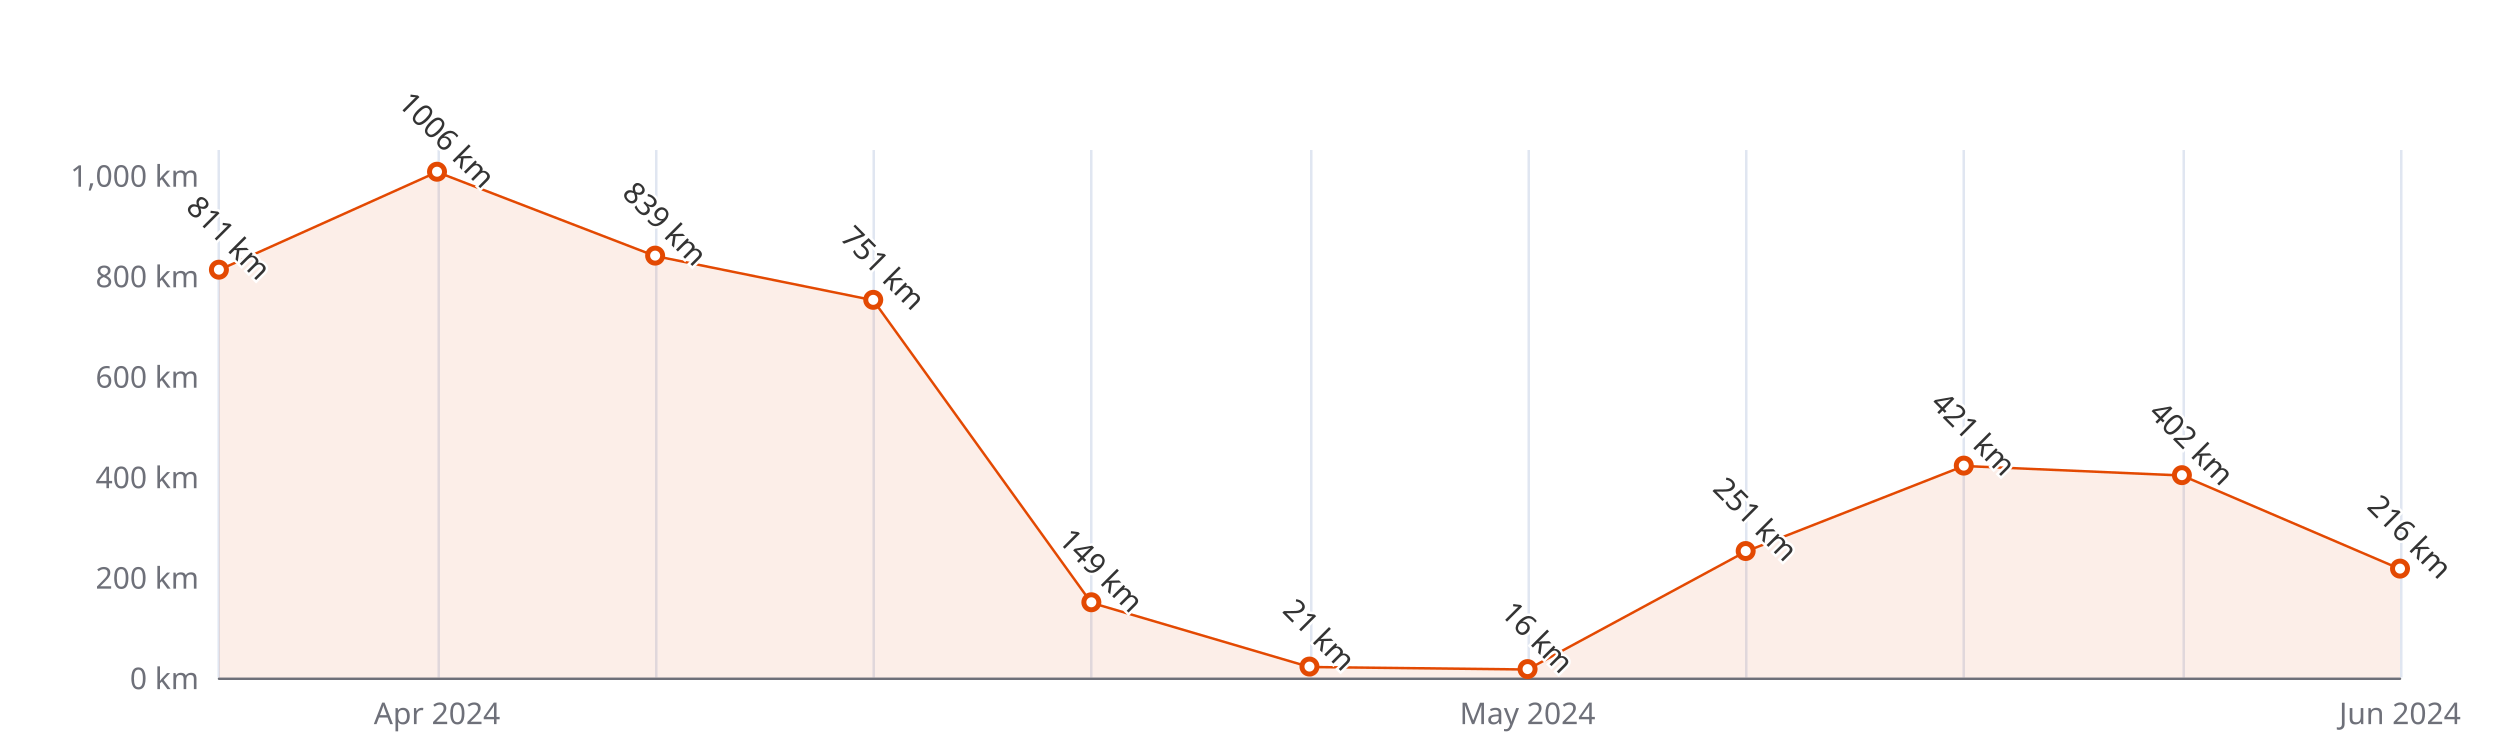
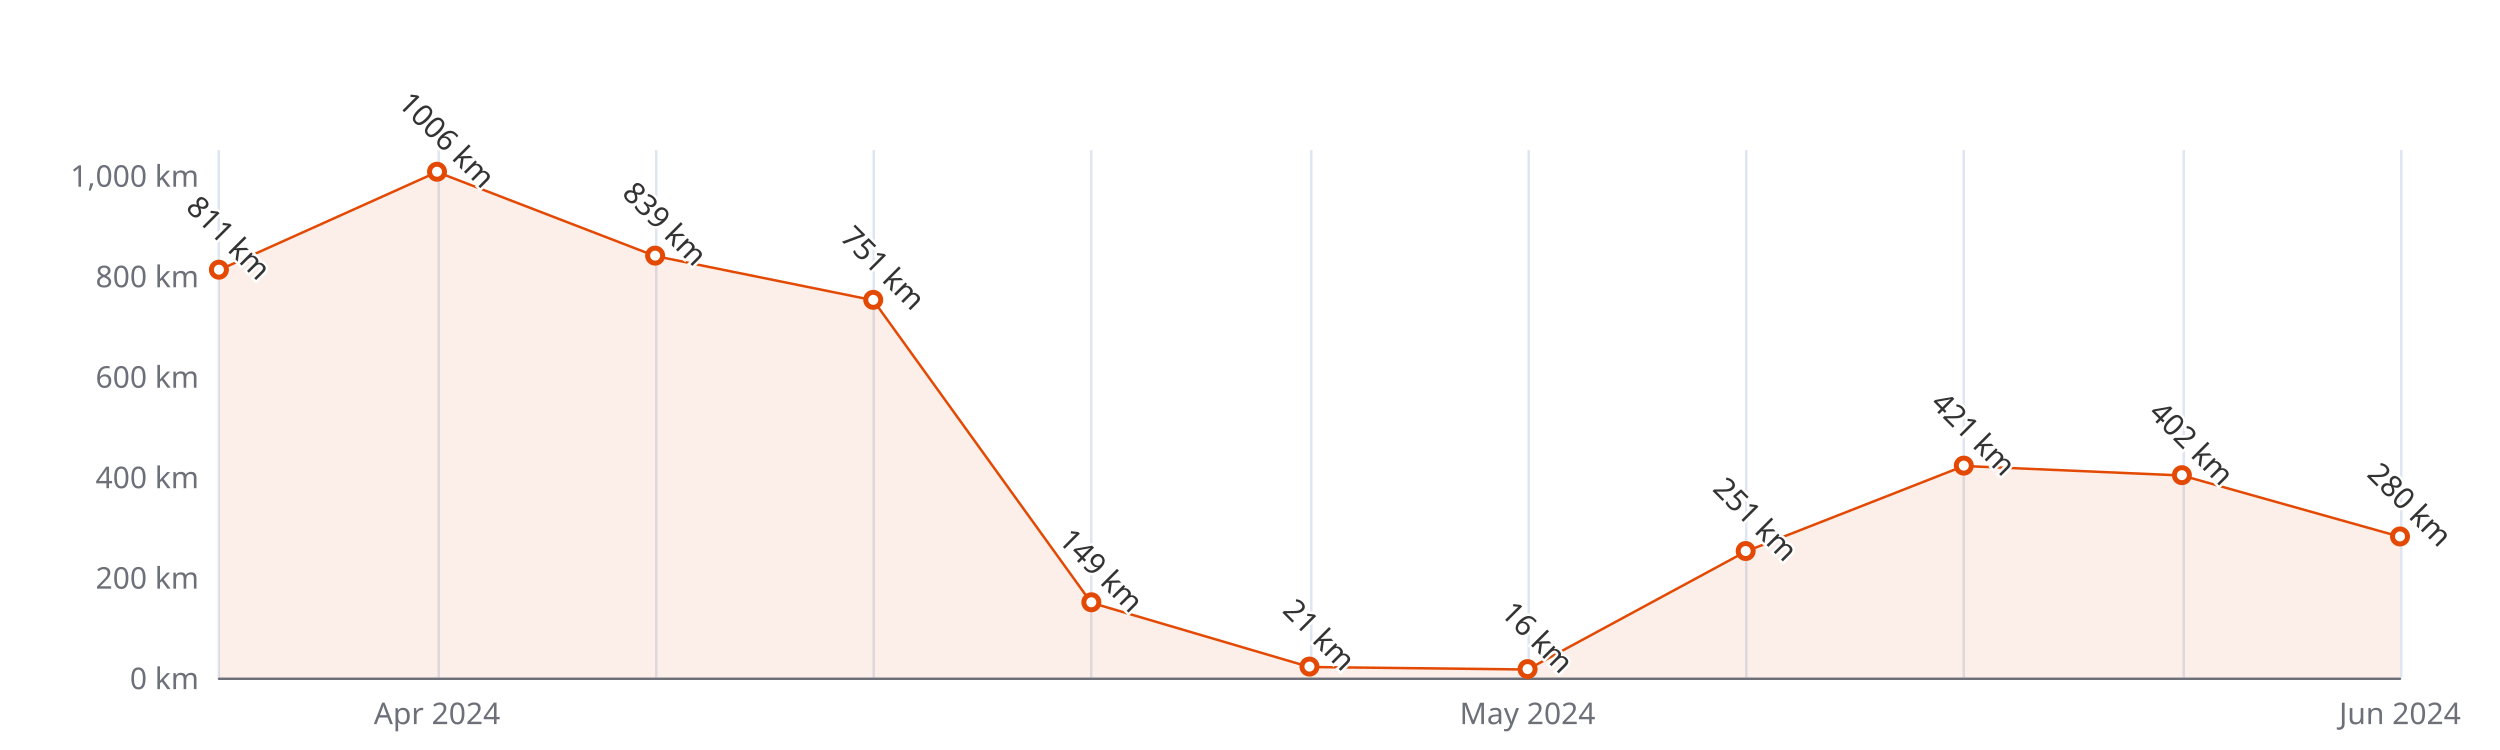
<svg xmlns="http://www.w3.org/2000/svg" width="1000" height="300" version="1.1" baseProfile="full" viewBox="0 0 1000 300">
  <rect width="1000" height="300" x="0" y="0" id="0" fill="#ffffff" />
  <path d="M87.5 60L87.5 271" fill="none" stroke="#E0E6F1" />
  <path d="M175.5 60L175.5 271" fill="none" stroke="#E0E6F1" />
  <path d="M262.5 60L262.5 271" fill="none" stroke="#E0E6F1" />
  <path d="M349.5 60L349.5 271" fill="none" stroke="#E0E6F1" />
  <path d="M436.5 60L436.5 271" fill="none" stroke="#E0E6F1" />
  <path d="M524.5 60L524.5 271" fill="none" stroke="#E0E6F1" />
  <path d="M611.5 60L611.5 271" fill="none" stroke="#E0E6F1" />
  <path d="M698.5 60L698.5 271" fill="none" stroke="#E0E6F1" />
  <path d="M785.5 60L785.5 271" fill="none" stroke="#E0E6F1" />
  <path d="M873.5 60L873.5 271" fill="none" stroke="#E0E6F1" />
  <path d="M960.5 60L960.5 271" fill="none" stroke="#E0E6F1" />
  <path d="M87.6 271.5L960 271.5" fill="none" stroke="#6E7079" stroke-linecap="round" />
  <text dominant-baseline="central" text-anchor="end" style="font-size:12px;font-family:sans-serif;" xml:space="preserve" transform="translate(79.56 271)" fill="#6E7079">0 km</text>
  <text dominant-baseline="central" text-anchor="end" style="font-size:12px;font-family:sans-serif;" xml:space="preserve" transform="translate(79.56 230.8095)" fill="#6E7079">200 km</text>
  <text dominant-baseline="central" text-anchor="end" style="font-size:12px;font-family:sans-serif;" xml:space="preserve" transform="translate(79.56 190.619)" fill="#6E7079">400 km</text>
  <text dominant-baseline="central" text-anchor="end" style="font-size:12px;font-family:sans-serif;" xml:space="preserve" transform="translate(79.56 150.4286)" fill="#6E7079">600 km</text>
  <text dominant-baseline="central" text-anchor="end" style="font-size:12px;font-family:sans-serif;" xml:space="preserve" transform="translate(79.56 110.2381)" fill="#6E7079">800 km</text>
  <text dominant-baseline="central" text-anchor="end" style="font-size:12px;font-family:sans-serif;" xml:space="preserve" transform="translate(79.56 70.0476)" fill="#6E7079">1,000 km</text>
  <text dominant-baseline="central" text-anchor="middle" style="font-size:12px;font-family:sans-serif;" xml:space="preserve" y="6" transform="translate(174.804 279)" fill="#6E7079">Apr 2024</text>
  <text dominant-baseline="central" text-anchor="middle" style="font-size:12px;font-family:sans-serif;" xml:space="preserve" y="6" transform="translate(611.024 279)" fill="#6E7079">May 2024</text>
  <text dominant-baseline="central" text-anchor="middle" style="font-size:12px;font-family:sans-serif;" xml:space="preserve" y="6" transform="translate(960 279)" fill="#6E7079">Jun 2024</text>
  <g clip-path="url(#zr5-c0)">
-     <path d="M87.6 108L174.8 68.8L262 102.4L349.3 120.1L436.5 241.1L523.8 266.8L611 267.8L698.3 220.6L785.5 186.4L872.8 190.2L960 227.6L960 271L872.8 271L785.5 271L698.3 271L611 271L523.8 271L436.5 271L349.3 271L262 271L174.8 271L87.6 271Z" fill="rgb(227,73,2)" fill-opacity="0.09" />
-     <path d="M87.6 108L174.8 68.8L262 102.4L349.3 120.1L436.5 241.1L523.8 266.8L611 267.8L698.3 220.6L785.5 186.4L872.8 190.2L960 227.6" fill="none" stroke="#E34902" stroke-linejoin="bevel" />
+     <path d="M87.6 108L174.8 68.8L262 102.4L349.3 120.1L436.5 241.1L523.8 266.8L611 267.8L698.3 220.6L785.5 186.4L872.8 190.2L960 214.7L960 271L872.8 271L785.5 271L698.3 271L611 271L523.8 271L436.5 271L349.3 271L262 271L174.8 271L87.6 271Z" fill="rgb(227,73,2)" fill-opacity="0.09" />
+     <path d="M87.6 108L174.8 68.8L262 102.4L349.3 120.1L436.5 241.1L523.8 266.8L611 267.8L698.3 220.6L785.5 186.4L872.8 190.2L960 214.7" fill="none" stroke="#E34902" stroke-linejoin="bevel" />
  </g>
  <path d="M1 0A1 1 0 1 1 1 -0.1A1 1 0 0 1 1 0" transform="matrix(3,0,0,3,87.56,108.0276)" fill="#fff" stroke="#E34902" stroke-width="0.667" />
  <path d="M1 0A1 1 0 1 1 1 -0.1A1 1 0 0 1 1 0" transform="matrix(3,0,0,3,174.804,68.8419)" fill="#fff" stroke="#E34902" stroke-width="0.667" />
  <path d="M1 0A1 1 0 1 1 1 -0.1A1 1 0 0 1 1 0" transform="matrix(3,0,0,3,262.048,102.401)" fill="#fff" stroke="#E34902" stroke-width="0.667" />
  <path d="M1 0A1 1 0 1 1 1 -0.1A1 1 0 0 1 1 0" transform="matrix(3,0,0,3,349.292,120.0848)" fill="#fff" stroke="#E34902" stroke-width="0.667" />
  <path d="M1 0A1 1 0 1 1 1 -0.1A1 1 0 0 1 1 0" transform="matrix(3,0,0,3,436.536,241.0581)" fill="#fff" stroke="#E34902" stroke-width="0.667" />
  <path d="M1 0A1 1 0 1 1 1 -0.1A1 1 0 0 1 1 0" transform="matrix(3,0,0,3,523.78,266.78)" fill="#fff" stroke="#E34902" stroke-width="0.667" />
  <path d="M1 0A1 1 0 1 1 1 -0.1A1 1 0 0 1 1 0" transform="matrix(3,0,0,3,611.024,267.7848)" fill="#fff" stroke="#E34902" stroke-width="0.667" />
  <path d="M1 0A1 1 0 1 1 1 -0.1A1 1 0 0 1 1 0" transform="matrix(3,0,0,3,698.268,220.561)" fill="#fff" stroke="#E34902" stroke-width="0.667" />
  <path d="M1 0A1 1 0 1 1 1 -0.1A1 1 0 0 1 1 0" transform="matrix(3,0,0,3,785.512,186.399)" fill="#fff" stroke="#E34902" stroke-width="0.667" />
  <path d="M1 0A1 1 0 1 1 1 -0.1A1 1 0 0 1 1 0" transform="matrix(3,0,0,3,872.756,190.2171)" fill="#fff" stroke="#E34902" stroke-width="0.667" />
-   <path d="M1 0A1 1 0 1 1 1 -0.1A1 1 0 0 1 1 0" transform="matrix(3,0,0,3,960,227.5943)" fill="#fff" stroke="#E34902" stroke-width="0.667" />
+   <path d="M1 0A1 1 0 1 1 1 -0.1A1 1 0 0 1 1 0" transform="matrix(3,0,0,3,960,214.7333)" fill="#fff" stroke="#E34902" stroke-width="0.667" />
  <text dominant-baseline="central" text-anchor="middle" style="font-size:12px;font-family:sans-serif;" xml:space="preserve" y="-6" transform="matrix(0.707,0.707,-0.707,0.707,87.56,99.0276)" fill="#333" stroke="rgb(255,255,255)" stroke-width="2" paint-order="stroke" stroke-miterlimit="2">811 km</text>
  <text dominant-baseline="central" text-anchor="middle" style="font-size:12px;font-family:sans-serif;" xml:space="preserve" y="-6" transform="matrix(0.707,0.707,-0.707,0.707,174.804,59.8419)" fill="#333" stroke="rgb(255,255,255)" stroke-width="2" paint-order="stroke" stroke-miterlimit="2">1006 km</text>
  <text dominant-baseline="central" text-anchor="middle" style="font-size:12px;font-family:sans-serif;" xml:space="preserve" y="-6" transform="matrix(0.707,0.707,-0.707,0.707,262.048,93.401)" fill="#333" stroke="rgb(255,255,255)" stroke-width="2" paint-order="stroke" stroke-miterlimit="2">839 km</text>
  <text dominant-baseline="central" text-anchor="middle" style="font-size:12px;font-family:sans-serif;" xml:space="preserve" y="-6" transform="matrix(0.707,0.707,-0.707,0.707,349.292,111.0848)" fill="#333" stroke="rgb(255,255,255)" stroke-width="2" paint-order="stroke" stroke-miterlimit="2">751 km</text>
  <text dominant-baseline="central" text-anchor="middle" style="font-size:12px;font-family:sans-serif;" xml:space="preserve" y="-6" transform="matrix(0.707,0.707,-0.707,0.707,436.536,232.0581)" fill="#333" stroke="rgb(255,255,255)" stroke-width="2" paint-order="stroke" stroke-miterlimit="2">149 km</text>
  <text dominant-baseline="central" text-anchor="middle" style="font-size:12px;font-family:sans-serif;" xml:space="preserve" y="-6" transform="matrix(0.707,0.707,-0.707,0.707,523.78,257.78)" fill="#333" stroke="rgb(255,255,255)" stroke-width="2" paint-order="stroke" stroke-miterlimit="2">21 km</text>
  <text dominant-baseline="central" text-anchor="middle" style="font-size:12px;font-family:sans-serif;" xml:space="preserve" y="-6" transform="matrix(0.707,0.707,-0.707,0.707,611.024,258.7848)" fill="#333" stroke="rgb(255,255,255)" stroke-width="2" paint-order="stroke" stroke-miterlimit="2">16 km</text>
  <text dominant-baseline="central" text-anchor="middle" style="font-size:12px;font-family:sans-serif;" xml:space="preserve" y="-6" transform="matrix(0.707,0.707,-0.707,0.707,698.268,211.561)" fill="#333" stroke="rgb(255,255,255)" stroke-width="2" paint-order="stroke" stroke-miterlimit="2">251 km</text>
  <text dominant-baseline="central" text-anchor="middle" style="font-size:12px;font-family:sans-serif;" xml:space="preserve" y="-6" transform="matrix(0.707,0.707,-0.707,0.707,785.512,177.399)" fill="#333" stroke="rgb(255,255,255)" stroke-width="2" paint-order="stroke" stroke-miterlimit="2">421 km</text>
  <text dominant-baseline="central" text-anchor="middle" style="font-size:12px;font-family:sans-serif;" xml:space="preserve" y="-6" transform="matrix(0.707,0.707,-0.707,0.707,872.756,181.2171)" fill="#333" stroke="rgb(255,255,255)" stroke-width="2" paint-order="stroke" stroke-miterlimit="2">402 km</text>
-   <text dominant-baseline="central" text-anchor="middle" style="font-size:12px;font-family:sans-serif;" xml:space="preserve" y="-6" transform="matrix(0.707,0.707,-0.707,0.707,960,218.5943)" fill="#333" stroke="rgb(255,255,255)" stroke-width="2" paint-order="stroke" stroke-miterlimit="2">216 km</text>
+   <text dominant-baseline="central" text-anchor="middle" style="font-size:12px;font-family:sans-serif;" xml:space="preserve" y="-6" transform="matrix(0.707,0.707,-0.707,0.707,960,205.7333)" fill="#333" stroke="rgb(255,255,255)" stroke-width="2" paint-order="stroke" stroke-miterlimit="2">280 km</text>
  <defs>
    <clipPath id="zr5-c0">
      <path d="M87 59.5l873 0l0 212l-873 0Z" fill="#000" />
    </clipPath>
  </defs>
</svg>
